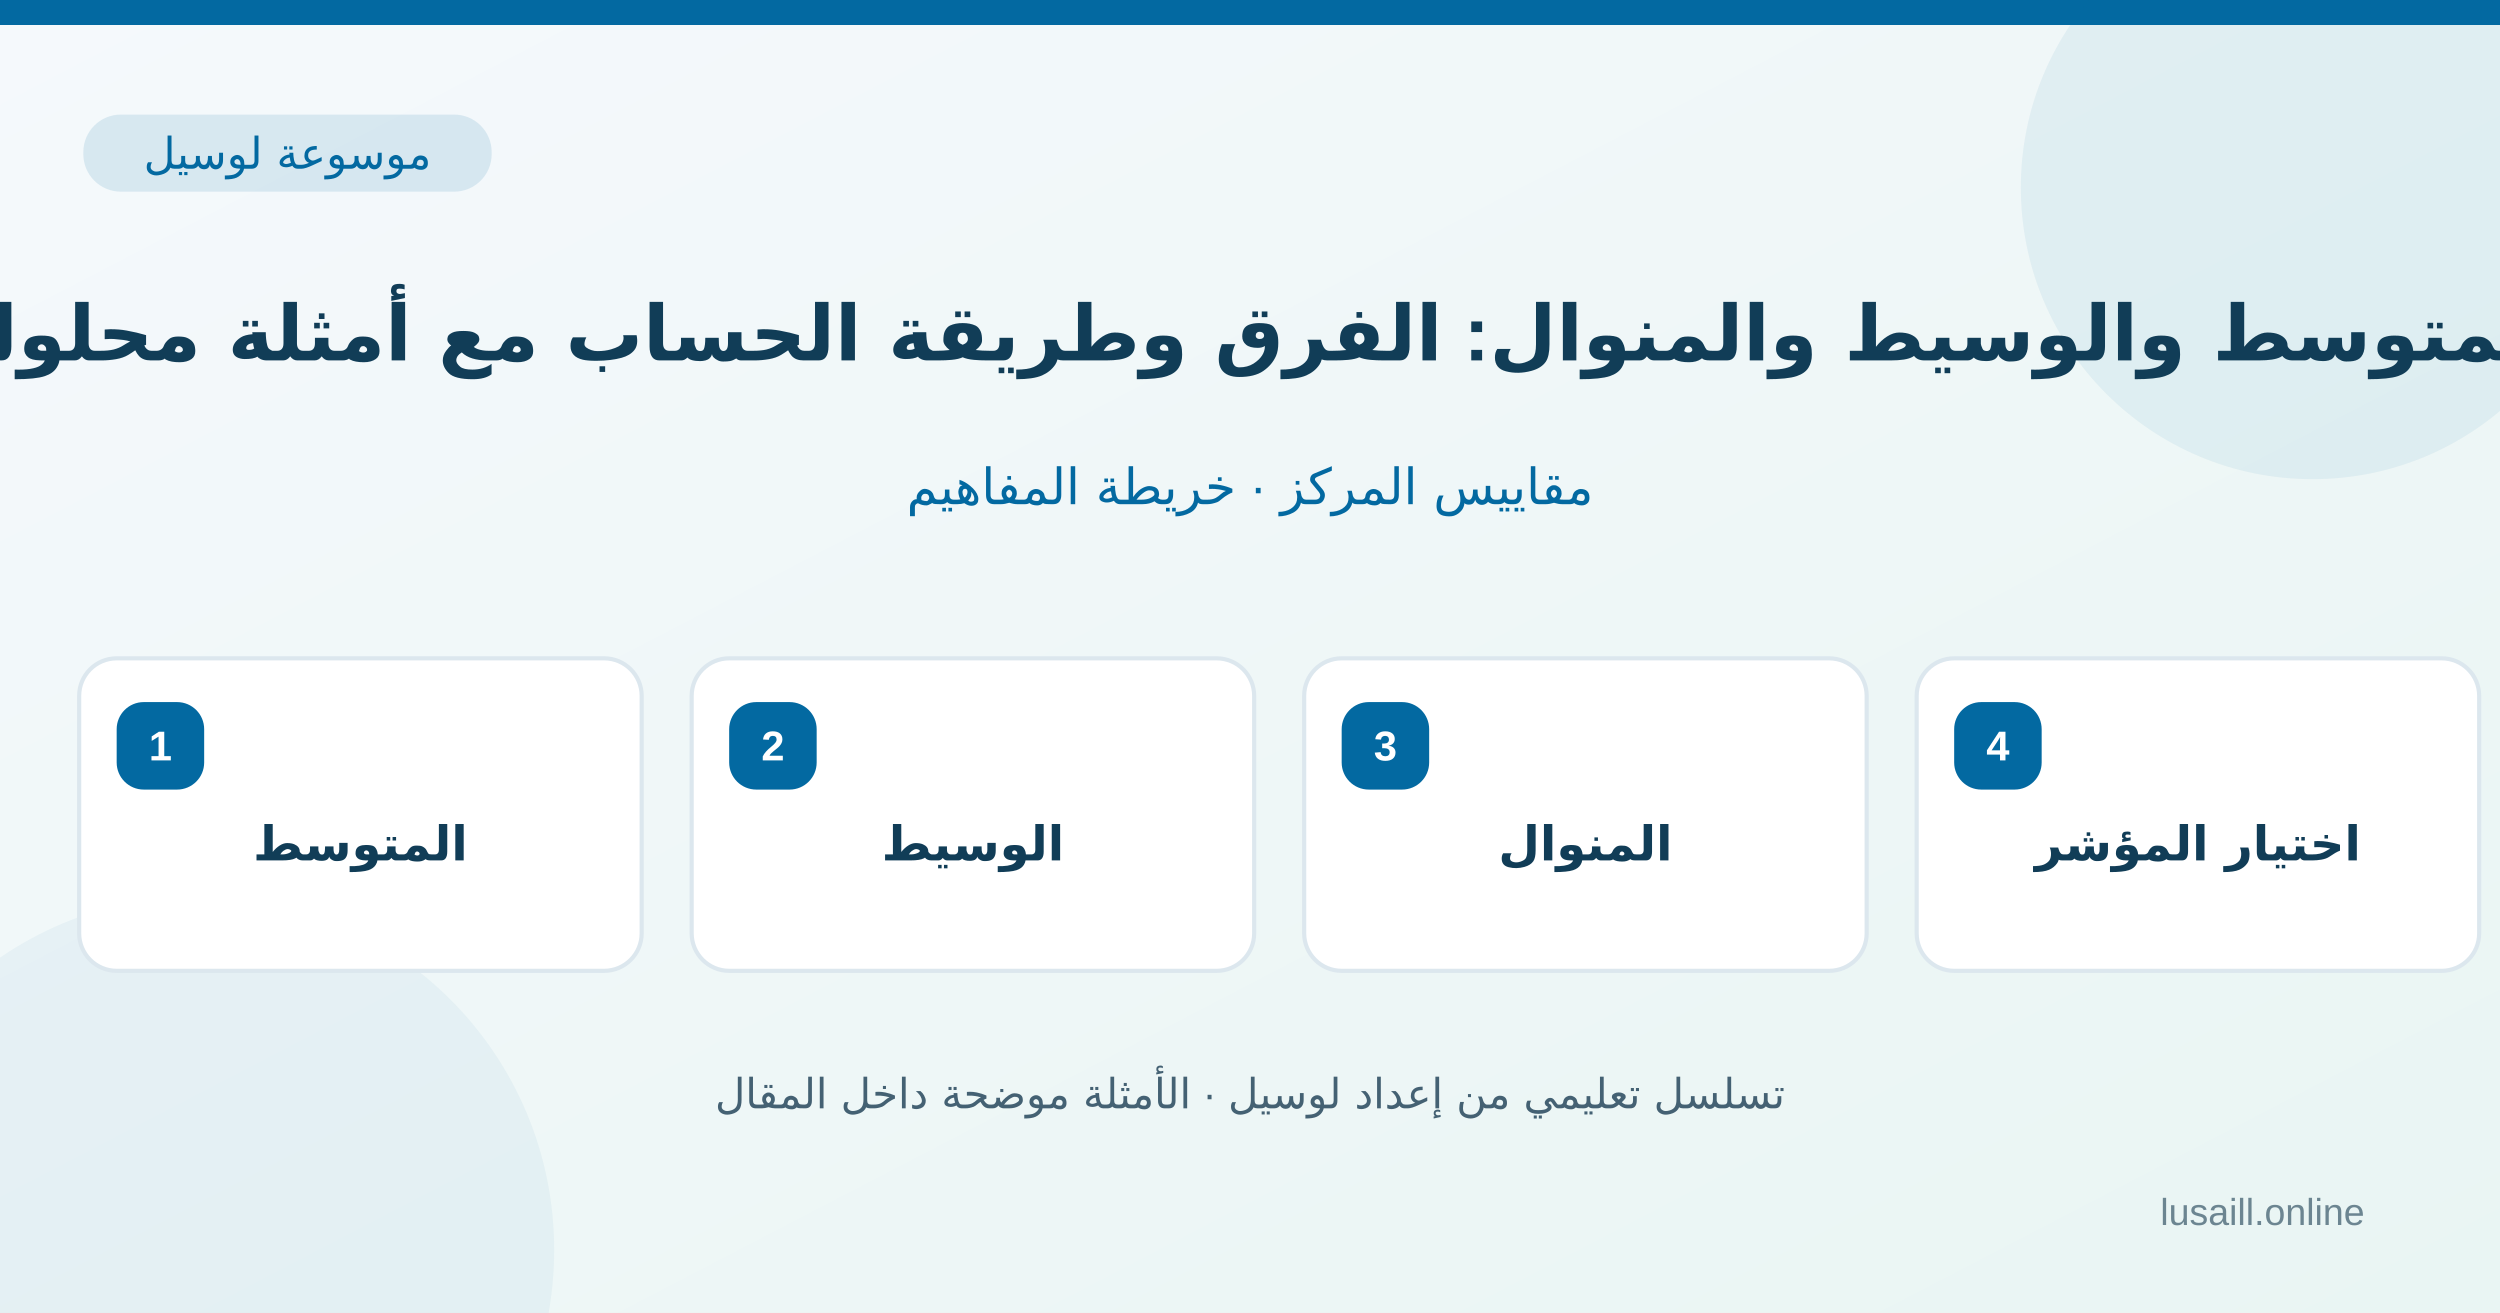
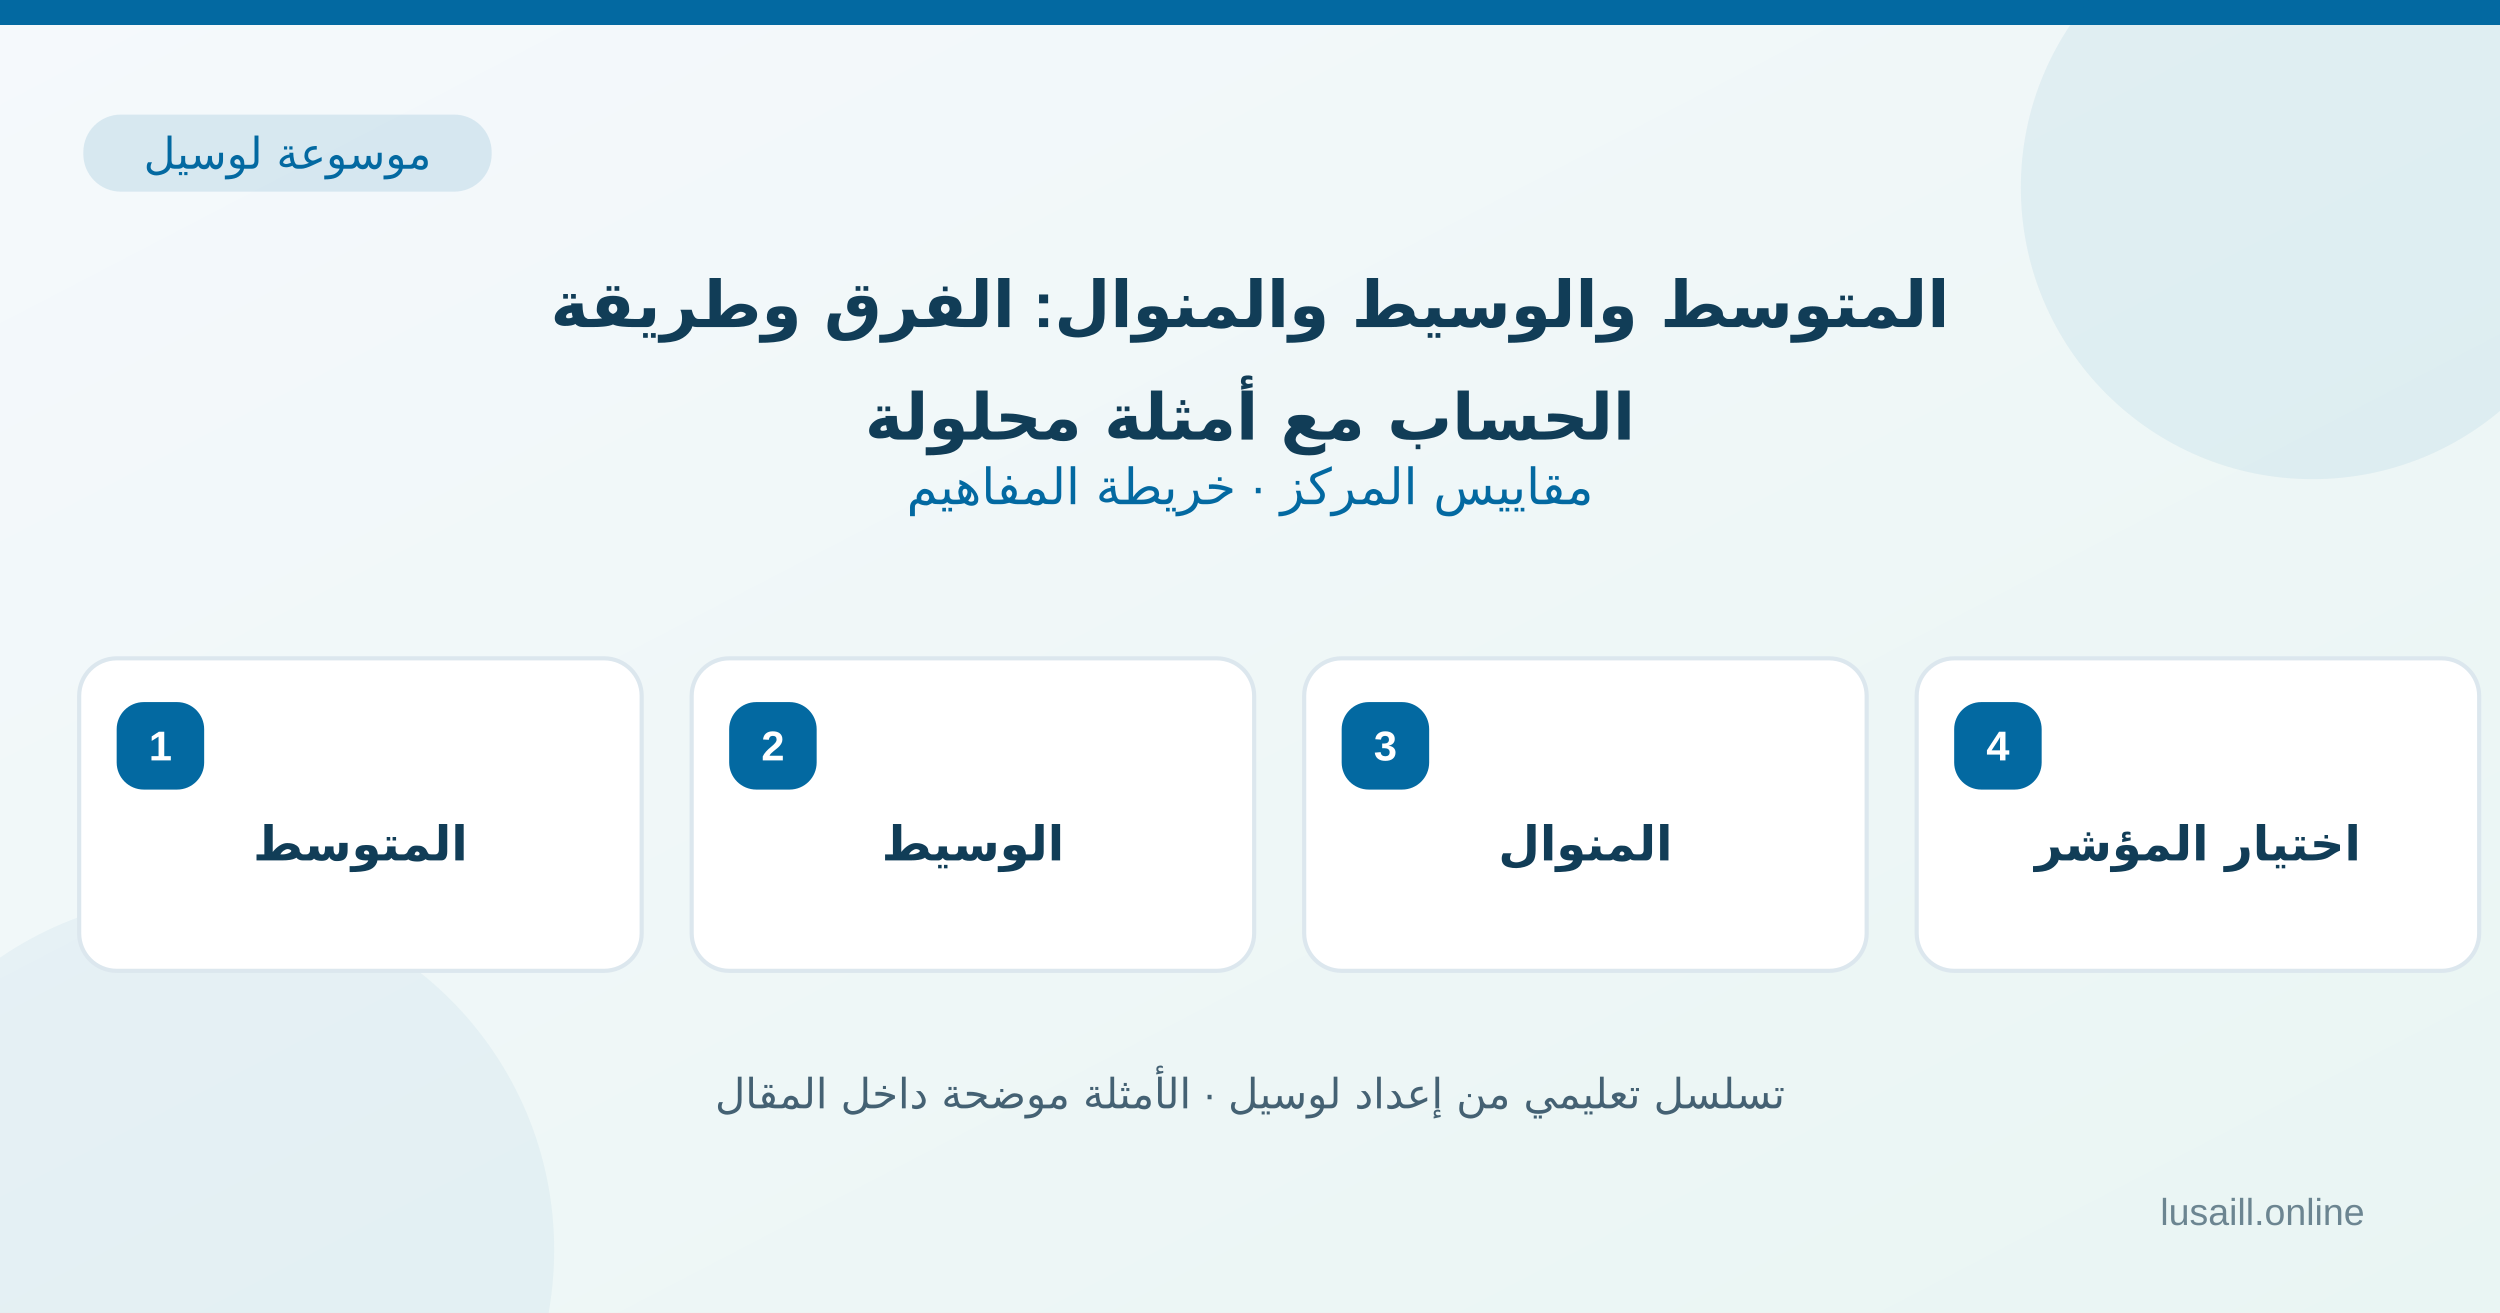
<svg xmlns="http://www.w3.org/2000/svg" width="1200" height="630" viewBox="0 0 1200 630" role="img" aria-label="رسم تعليمي أصلي من لوسيل يوضح المتوسط والوسيط والمنوال: الفرق وطريقة الحساب مع أمثلة محلولة">
  <defs>
    <linearGradient id="b" x1="0" y1="0" x2="1" y2="1">
      <stop stop-color="#f5f9fc" />
      <stop offset="1" stop-color="#e9f5f3" />
    </linearGradient>
  </defs>
  <rect width="1200" height="630" fill="url(#b)" />
  <rect x="0" y="0" width="1200" height="12" fill="#0369a1" />
  <circle cx="1110" cy="90" r="140" fill="#0369a1" opacity=".07" />
  <circle cx="96" cy="600" r="170" fill="#0369a1" opacity=".05" />
  <rect x="40" y="55" width="196" height="37" rx="18" fill="#0369a1" opacity=".12" />
  <text x="138" y="81" text-anchor="middle" fill="#0369a1" font-size="21" font-family="Arial,Tahoma,sans-serif">موسوعة لوسيل</text>
-   <text x="600" y="173" direction="rtl" text-anchor="middle" fill="#113d57" font-family="Arial,Tahoma,sans-serif" font-size="37" font-weight="bold">المتوسط والوسيط والمنوال: الفرق وطريقة الحساب مع أمثلة محلولة</text>
+   <text x="600" y="157" direction="rtl" text-anchor="middle" fill="#113d57" font-family="Arial,Tahoma,sans-serif" font-size="31" font-weight="bold">المتوسط والوسيط والمنوال: الفرق وطريقة</text>
+   <text x="600" y="211" direction="rtl" text-anchor="middle" fill="#113d57" font-family="Arial,Tahoma,sans-serif" font-size="31" font-weight="bold">الحساب مع أمثلة محلولة</text>
  <text x="600" y="242" direction="rtl" text-anchor="middle" fill="#0369a1" font-family="Arial,Tahoma,sans-serif" font-size="24">مقاييس المركز · خريطة المفاهيم</text>
  <g>
    <rect x="38" y="316" width="270" height="150" rx="18" fill="#ffffff" stroke="#dce7ee" stroke-width="2" />
    <rect x="56" y="337" width="42" height="42" rx="13" fill="#0369a1" />
    <text x="77" y="365" text-anchor="middle" fill="#ffffff" font-family="Arial,Tahoma,sans-serif" font-size="20" font-weight="bold">1</text>
    <text x="173" y="413" text-anchor="middle" direction="rtl" fill="#113d57" font-family="Arial,Tahoma,sans-serif" font-size="23" font-weight="700">المتوسط</text>
  </g>
  <g>
    <rect x="332" y="316" width="270" height="150" rx="18" fill="#ffffff" stroke="#dce7ee" stroke-width="2" />
    <rect x="350" y="337" width="42" height="42" rx="13" fill="#0369a1" />
    <text x="371" y="365" text-anchor="middle" fill="#ffffff" font-family="Arial,Tahoma,sans-serif" font-size="20" font-weight="bold">2</text>
    <text x="467" y="413" text-anchor="middle" direction="rtl" fill="#113d57" font-family="Arial,Tahoma,sans-serif" font-size="23" font-weight="700">الوسيط</text>
  </g>
  <g>
    <rect x="626" y="316" width="270" height="150" rx="18" fill="#ffffff" stroke="#dce7ee" stroke-width="2" />
    <rect x="644" y="337" width="42" height="42" rx="13" fill="#0369a1" />
    <text x="665" y="365" text-anchor="middle" fill="#ffffff" font-family="Arial,Tahoma,sans-serif" font-size="20" font-weight="bold">3</text>
    <text x="761" y="413" text-anchor="middle" direction="rtl" fill="#113d57" font-family="Arial,Tahoma,sans-serif" font-size="23" font-weight="700">المنوال</text>
  </g>
  <g>
    <rect x="920" y="316" width="270" height="150" rx="18" fill="#ffffff" stroke="#dce7ee" stroke-width="2" />
    <rect x="938" y="337" width="42" height="42" rx="13" fill="#0369a1" />
    <text x="959" y="365" text-anchor="middle" fill="#ffffff" font-family="Arial,Tahoma,sans-serif" font-size="20" font-weight="bold">4</text>
    <text x="1055" y="413" text-anchor="middle" direction="rtl" fill="#113d57" font-family="Arial,Tahoma,sans-serif" font-size="23" font-weight="700">اختيار المؤشر</text>
  </g>
  <text x="600" y="532" text-anchor="middle" direction="rtl" fill="#446173" font-family="Arial,Tahoma,sans-serif" font-size="20">تسلسل تعليمي من إعداد لوسيل · الأمثلة موضحة داخل المقال</text>
  <text x="1135" y="588" text-anchor="end" fill="#6c8591" font-family="Arial,Tahoma,sans-serif" font-size="18">lusaill.online</text>
</svg>
